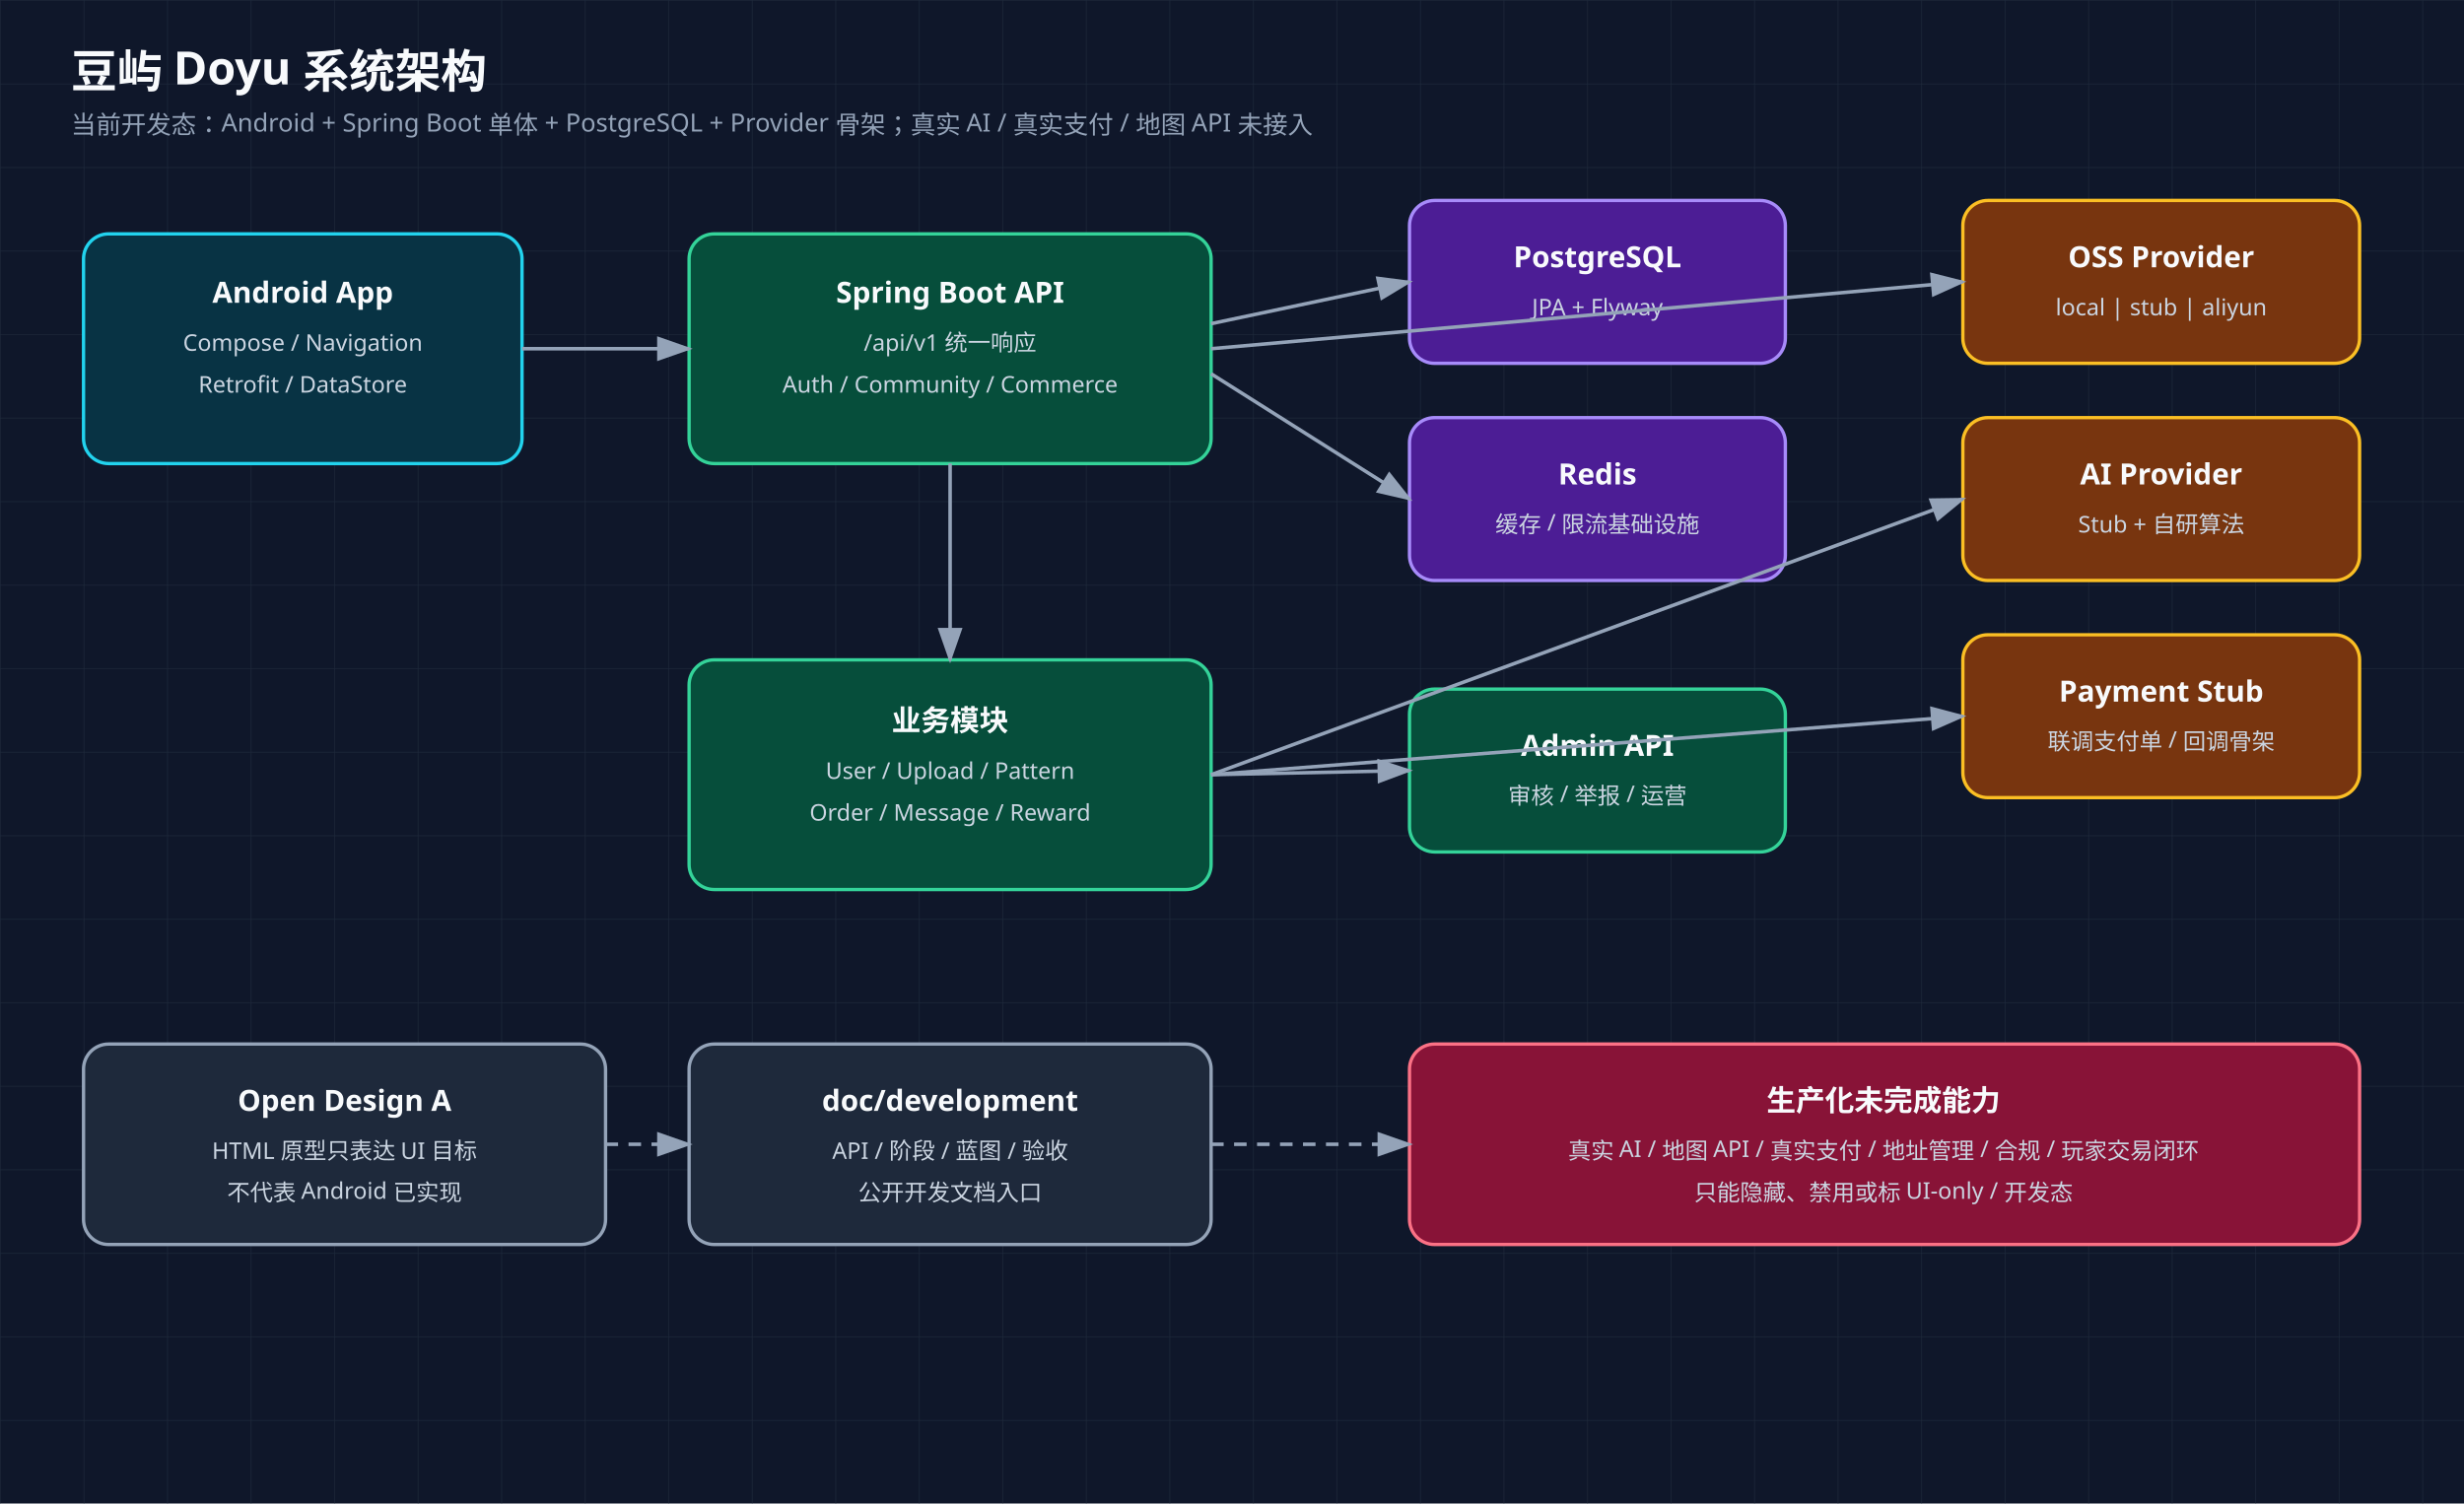
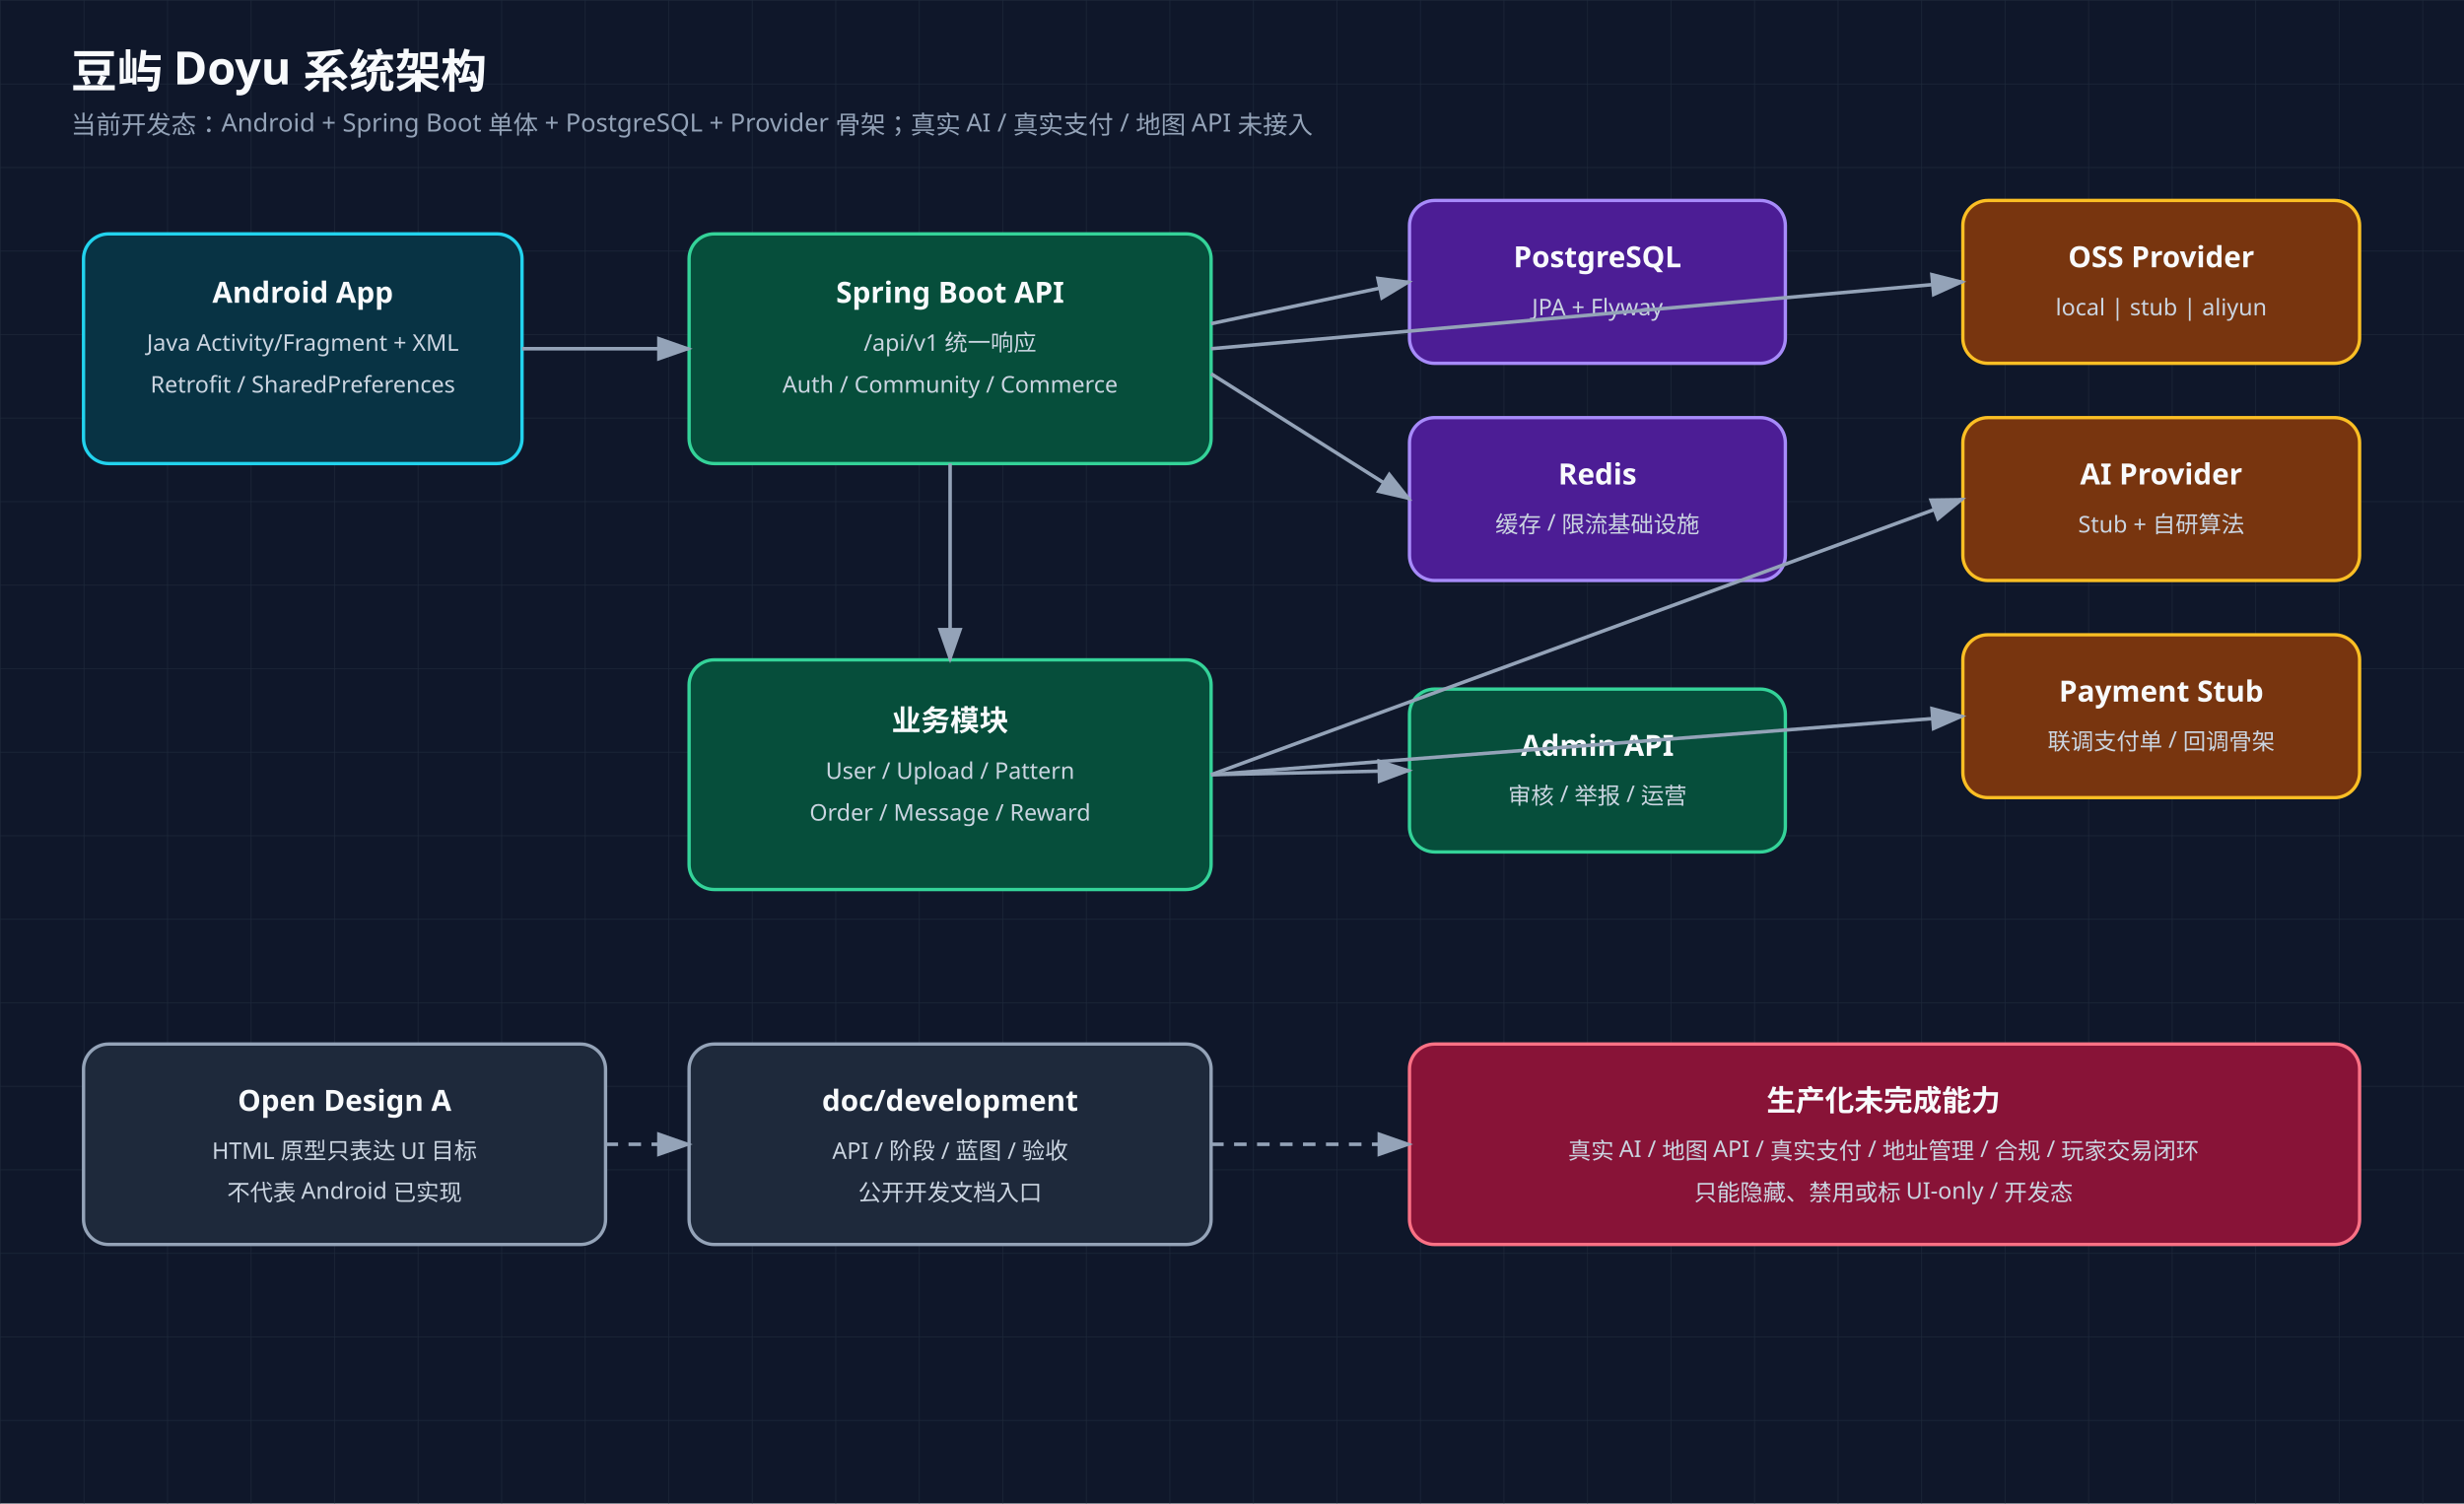
<svg xmlns="http://www.w3.org/2000/svg" viewBox="0 0 1180 720">
  <defs>
    <pattern id="grid" width="40" height="40" patternUnits="userSpaceOnUse">
      <path d="M 40 0 L 0 0 0 40" fill="none" stroke="#1e293b" stroke-width="0.6" />
    </pattern>
    <marker id="arrow" markerWidth="10" markerHeight="7" refX="9" refY="3.5" orient="auto">
      <polygon points="0 0, 10 3.5, 0 7" fill="#94a3b8" />
    </marker>
    <style>
      text{font-family:'JetBrains Mono','Noto Sans SC','Microsoft YaHei',sans-serif}
      .title{fill:#f8fafc;font-size:22px;font-weight:700}
      .note{fill:#94a3b8;font-size:12px}
      .label{fill:#f8fafc;font-size:14px;font-weight:700}
      .small{fill:#cbd5e1;font-size:11px}
      .box{rx:12;stroke-width:1.6}
      .client{fill:#083344;stroke:#22d3ee}
      .api{fill:#064e3b;stroke:#34d399}
      .data{fill:#4c1d95;stroke:#a78bfa}
      .provider{fill:#78350f;stroke:#fbbf24}
      .risk{fill:#881337;stroke:#fb7185}
      .doc{fill:#1e293b;stroke:#94a3b8}
      .line{stroke:#94a3b8;stroke-width:1.7;fill:none;marker-end:url(#arrow)}
      .dash{stroke-dasharray:6 5}
    </style>
  </defs>
  <rect width="1180" height="720" fill="#0f172a" />
  <rect width="1180" height="720" fill="url(#grid)" />
  <text x="34" y="42" class="title">豆屿 Doyu 系统架构</text>
  <text x="34" y="64" class="note">当前开发态：Android + Spring Boot 单体 + PostgreSQL + Provider 骨架；真实 AI / 真实支付 / 地图 API 未接入</text>
  <rect x="40" y="112" width="210" height="110" class="box client" />
  <text x="145" y="145" text-anchor="middle" class="label">Android App</text>
-   <text x="145" y="168" text-anchor="middle" class="small">Compose / Navigation</text>
-   <text x="145" y="188" text-anchor="middle" class="small">Retrofit / DataStore</text>
+   <text x="145" y="168" text-anchor="middle" class="small">Java Activity/Fragment + XML</text>
+   <text x="145" y="188" text-anchor="middle" class="small">Retrofit / SharedPreferences</text>
  <rect x="330" y="112" width="250" height="110" class="box api" />
  <text x="455" y="145" text-anchor="middle" class="label">Spring Boot API</text>
  <text x="455" y="168" text-anchor="middle" class="small">/api/v1 统一响应</text>
  <text x="455" y="188" text-anchor="middle" class="small">Auth / Community / Commerce</text>
  <rect x="675" y="96" width="180" height="78" class="box data" />
  <text x="765" y="128" text-anchor="middle" class="label">PostgreSQL</text>
  <text x="765" y="151" text-anchor="middle" class="small">JPA + Flyway</text>
  <rect x="675" y="200" width="180" height="78" class="box data" />
  <text x="765" y="232" text-anchor="middle" class="label">Redis</text>
  <text x="765" y="255" text-anchor="middle" class="small">缓存 / 限流基础设施</text>
  <rect x="940" y="96" width="190" height="78" class="box provider" />
  <text x="1035" y="128" text-anchor="middle" class="label">OSS Provider</text>
  <text x="1035" y="151" text-anchor="middle" class="small">local | stub | aliyun</text>
  <rect x="940" y="200" width="190" height="78" class="box provider" />
  <text x="1035" y="232" text-anchor="middle" class="label">AI Provider</text>
  <text x="1035" y="255" text-anchor="middle" class="small">Stub + 自研算法</text>
  <rect x="940" y="304" width="190" height="78" class="box provider" />
  <text x="1035" y="336" text-anchor="middle" class="label">Payment Stub</text>
  <text x="1035" y="359" text-anchor="middle" class="small">联调支付单 / 回调骨架</text>
  <rect x="330" y="316" width="250" height="110" class="box api" />
  <text x="455" y="350" text-anchor="middle" class="label">业务模块</text>
  <text x="455" y="373" text-anchor="middle" class="small">User / Upload / Pattern</text>
  <text x="455" y="393" text-anchor="middle" class="small">Order / Message / Reward</text>
  <rect x="675" y="330" width="180" height="78" class="box api" />
  <text x="765" y="362" text-anchor="middle" class="label">Admin API</text>
  <text x="765" y="385" text-anchor="middle" class="small">审核 / 举报 / 运营</text>
  <rect x="40" y="500" width="250" height="96" class="box doc" />
  <text x="165" y="532" text-anchor="middle" class="label">Open Design A</text>
  <text x="165" y="555" text-anchor="middle" class="small">HTML 原型只表达 UI 目标</text>
  <text x="165" y="575" text-anchor="middle" class="small">不代表 Android 已实现</text>
  <rect x="330" y="500" width="250" height="96" class="box doc" />
  <text x="455" y="532" text-anchor="middle" class="label">doc/development</text>
  <text x="455" y="555" text-anchor="middle" class="small">API / 阶段 / 蓝图 / 验收</text>
  <text x="455" y="575" text-anchor="middle" class="small">公开开发文档入口</text>
  <rect x="675" y="500" width="455" height="96" class="box risk" />
  <text x="902" y="532" text-anchor="middle" class="label">生产化未完成能力</text>
  <text x="902" y="555" text-anchor="middle" class="small">真实 AI / 地图 API / 真实支付 / 地址管理 / 合规 / 玩家交易闭环</text>
  <text x="902" y="575" text-anchor="middle" class="small">只能隐藏、禁用或标 UI-only / 开发态</text>
  <path d="M250 167 L330 167" class="line" />
  <path d="M580 155 L675 135" class="line" />
  <path d="M580 179 L675 239" class="line" />
  <path d="M580 167 L940 135" class="line" />
  <path d="M580 371 L940 239" class="line" />
  <path d="M580 371 L940 343" class="line" />
  <path d="M580 371 L675 369" class="line" />
  <path d="M455 222 L455 316" class="line" />
  <path d="M290 548 L330 548" class="line dash" />
  <path d="M580 548 L675 548" class="line dash" />
</svg>
